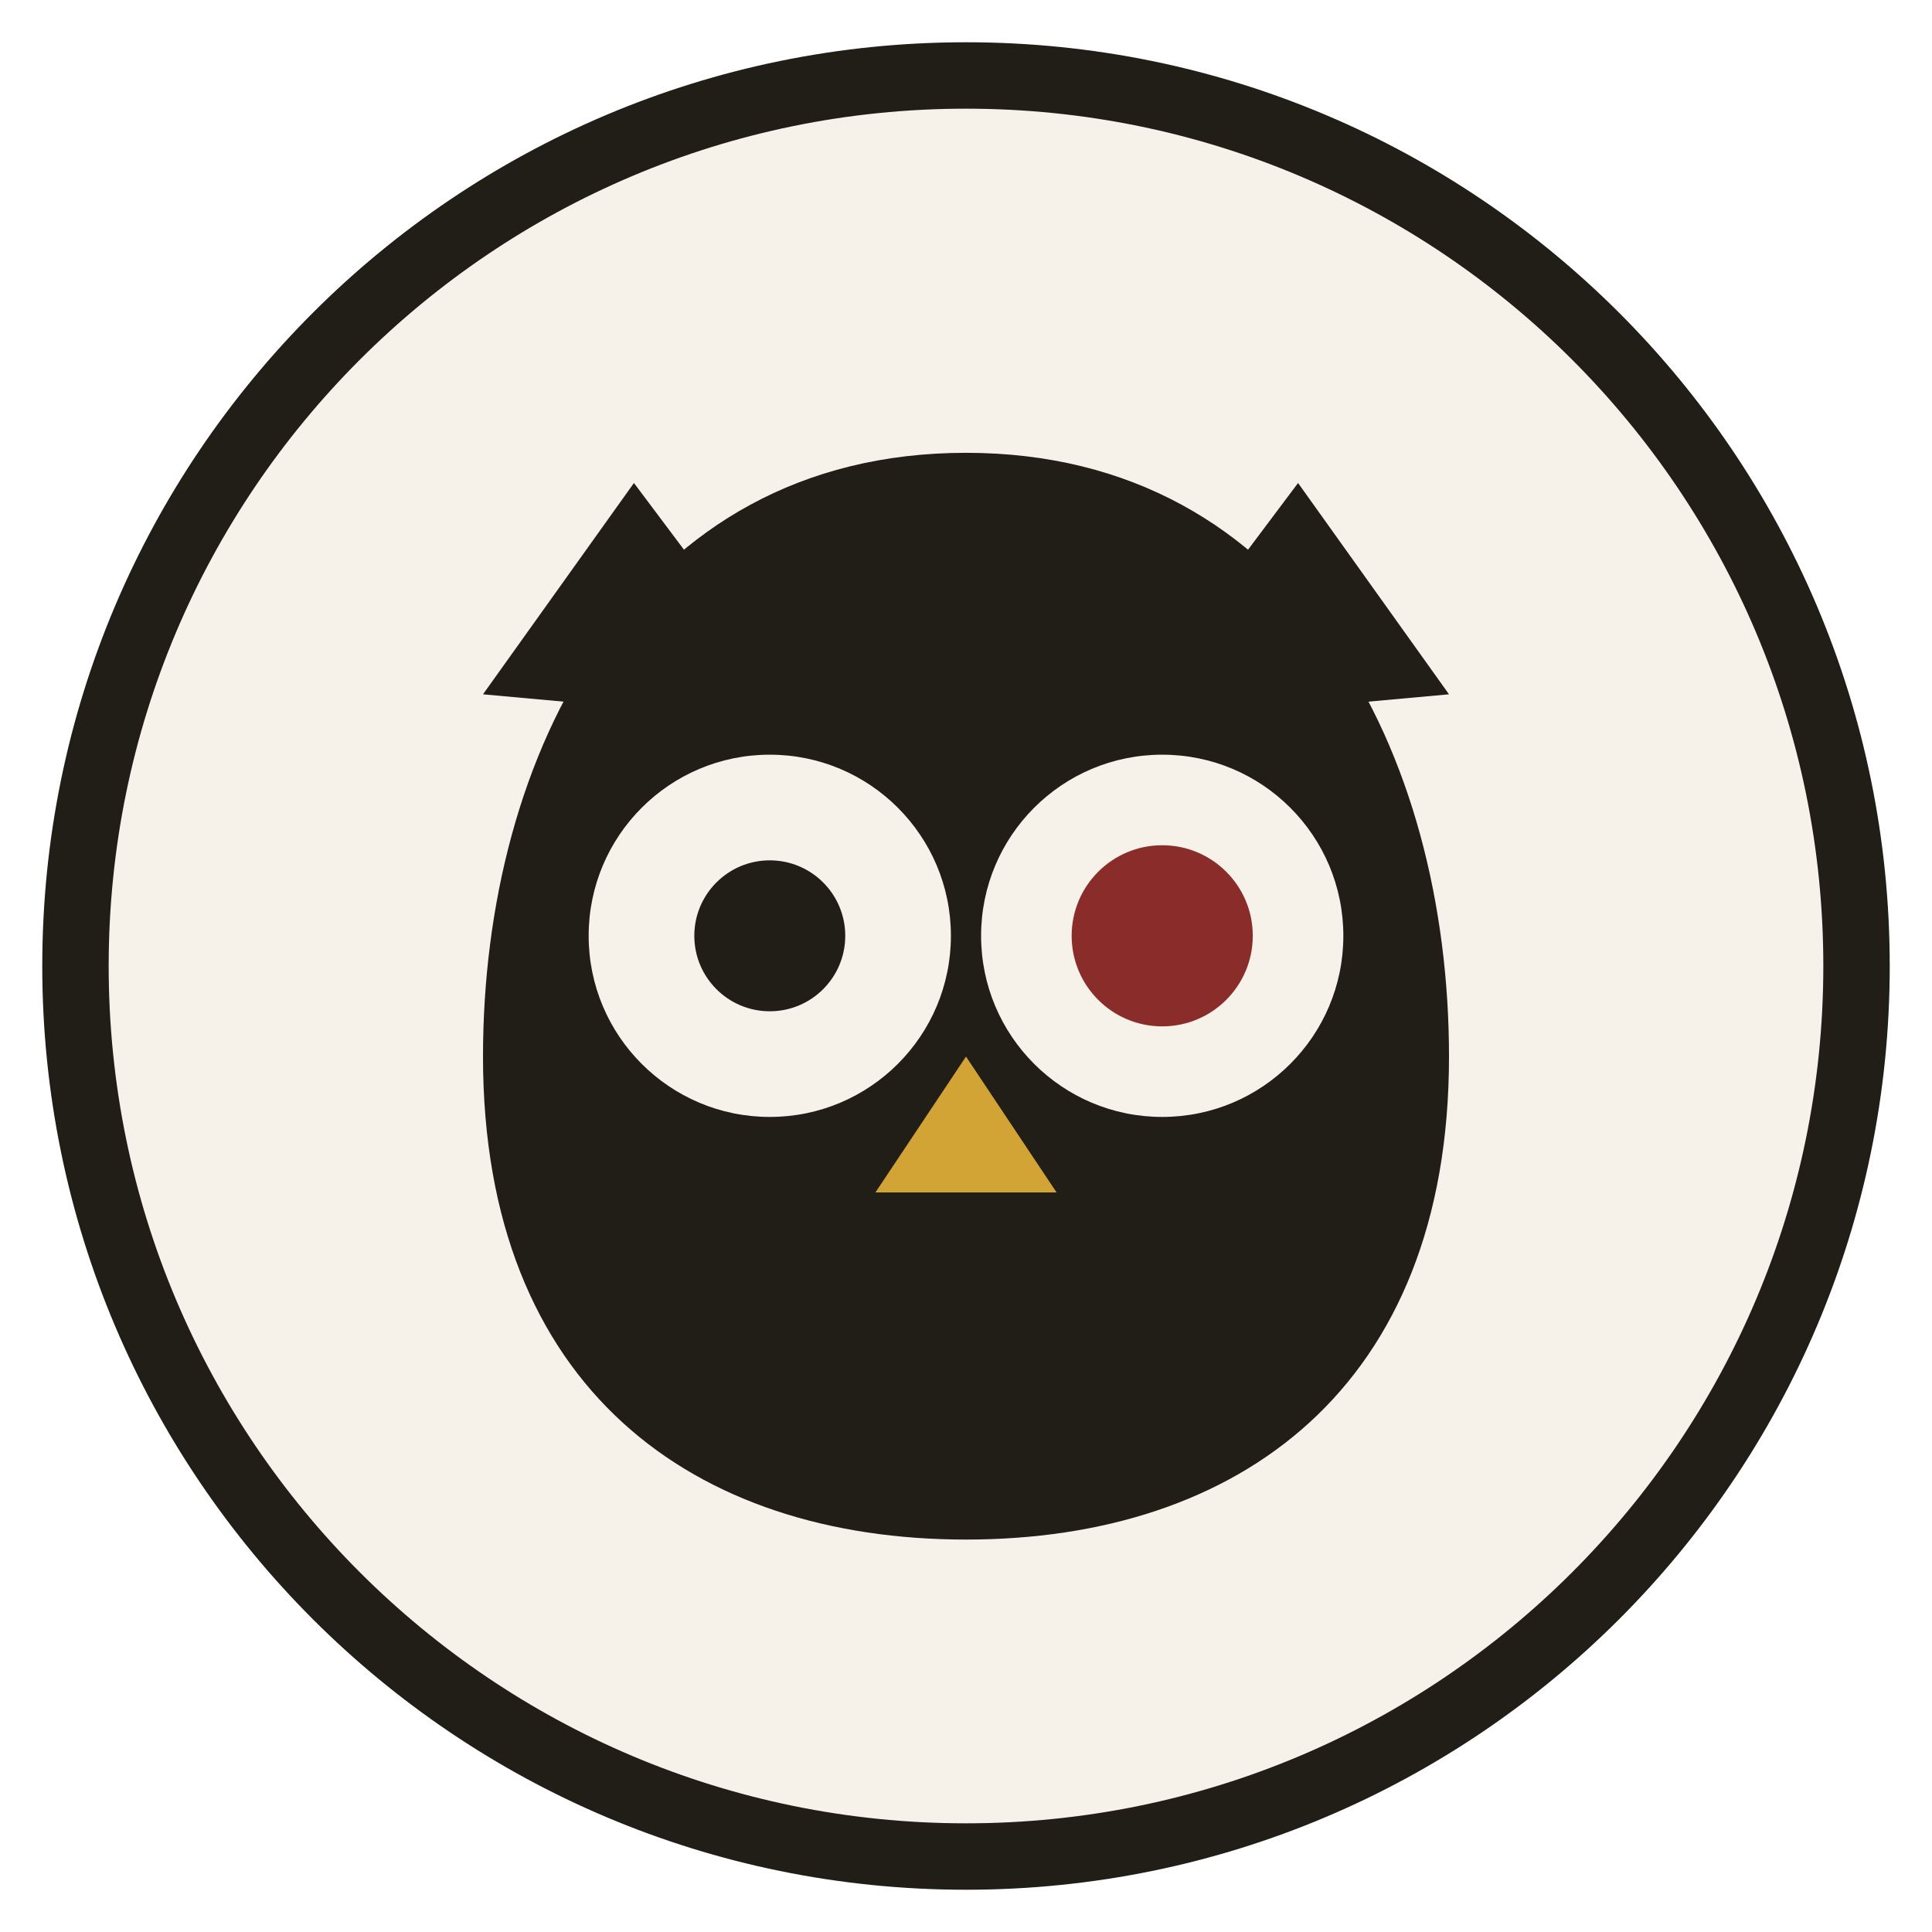
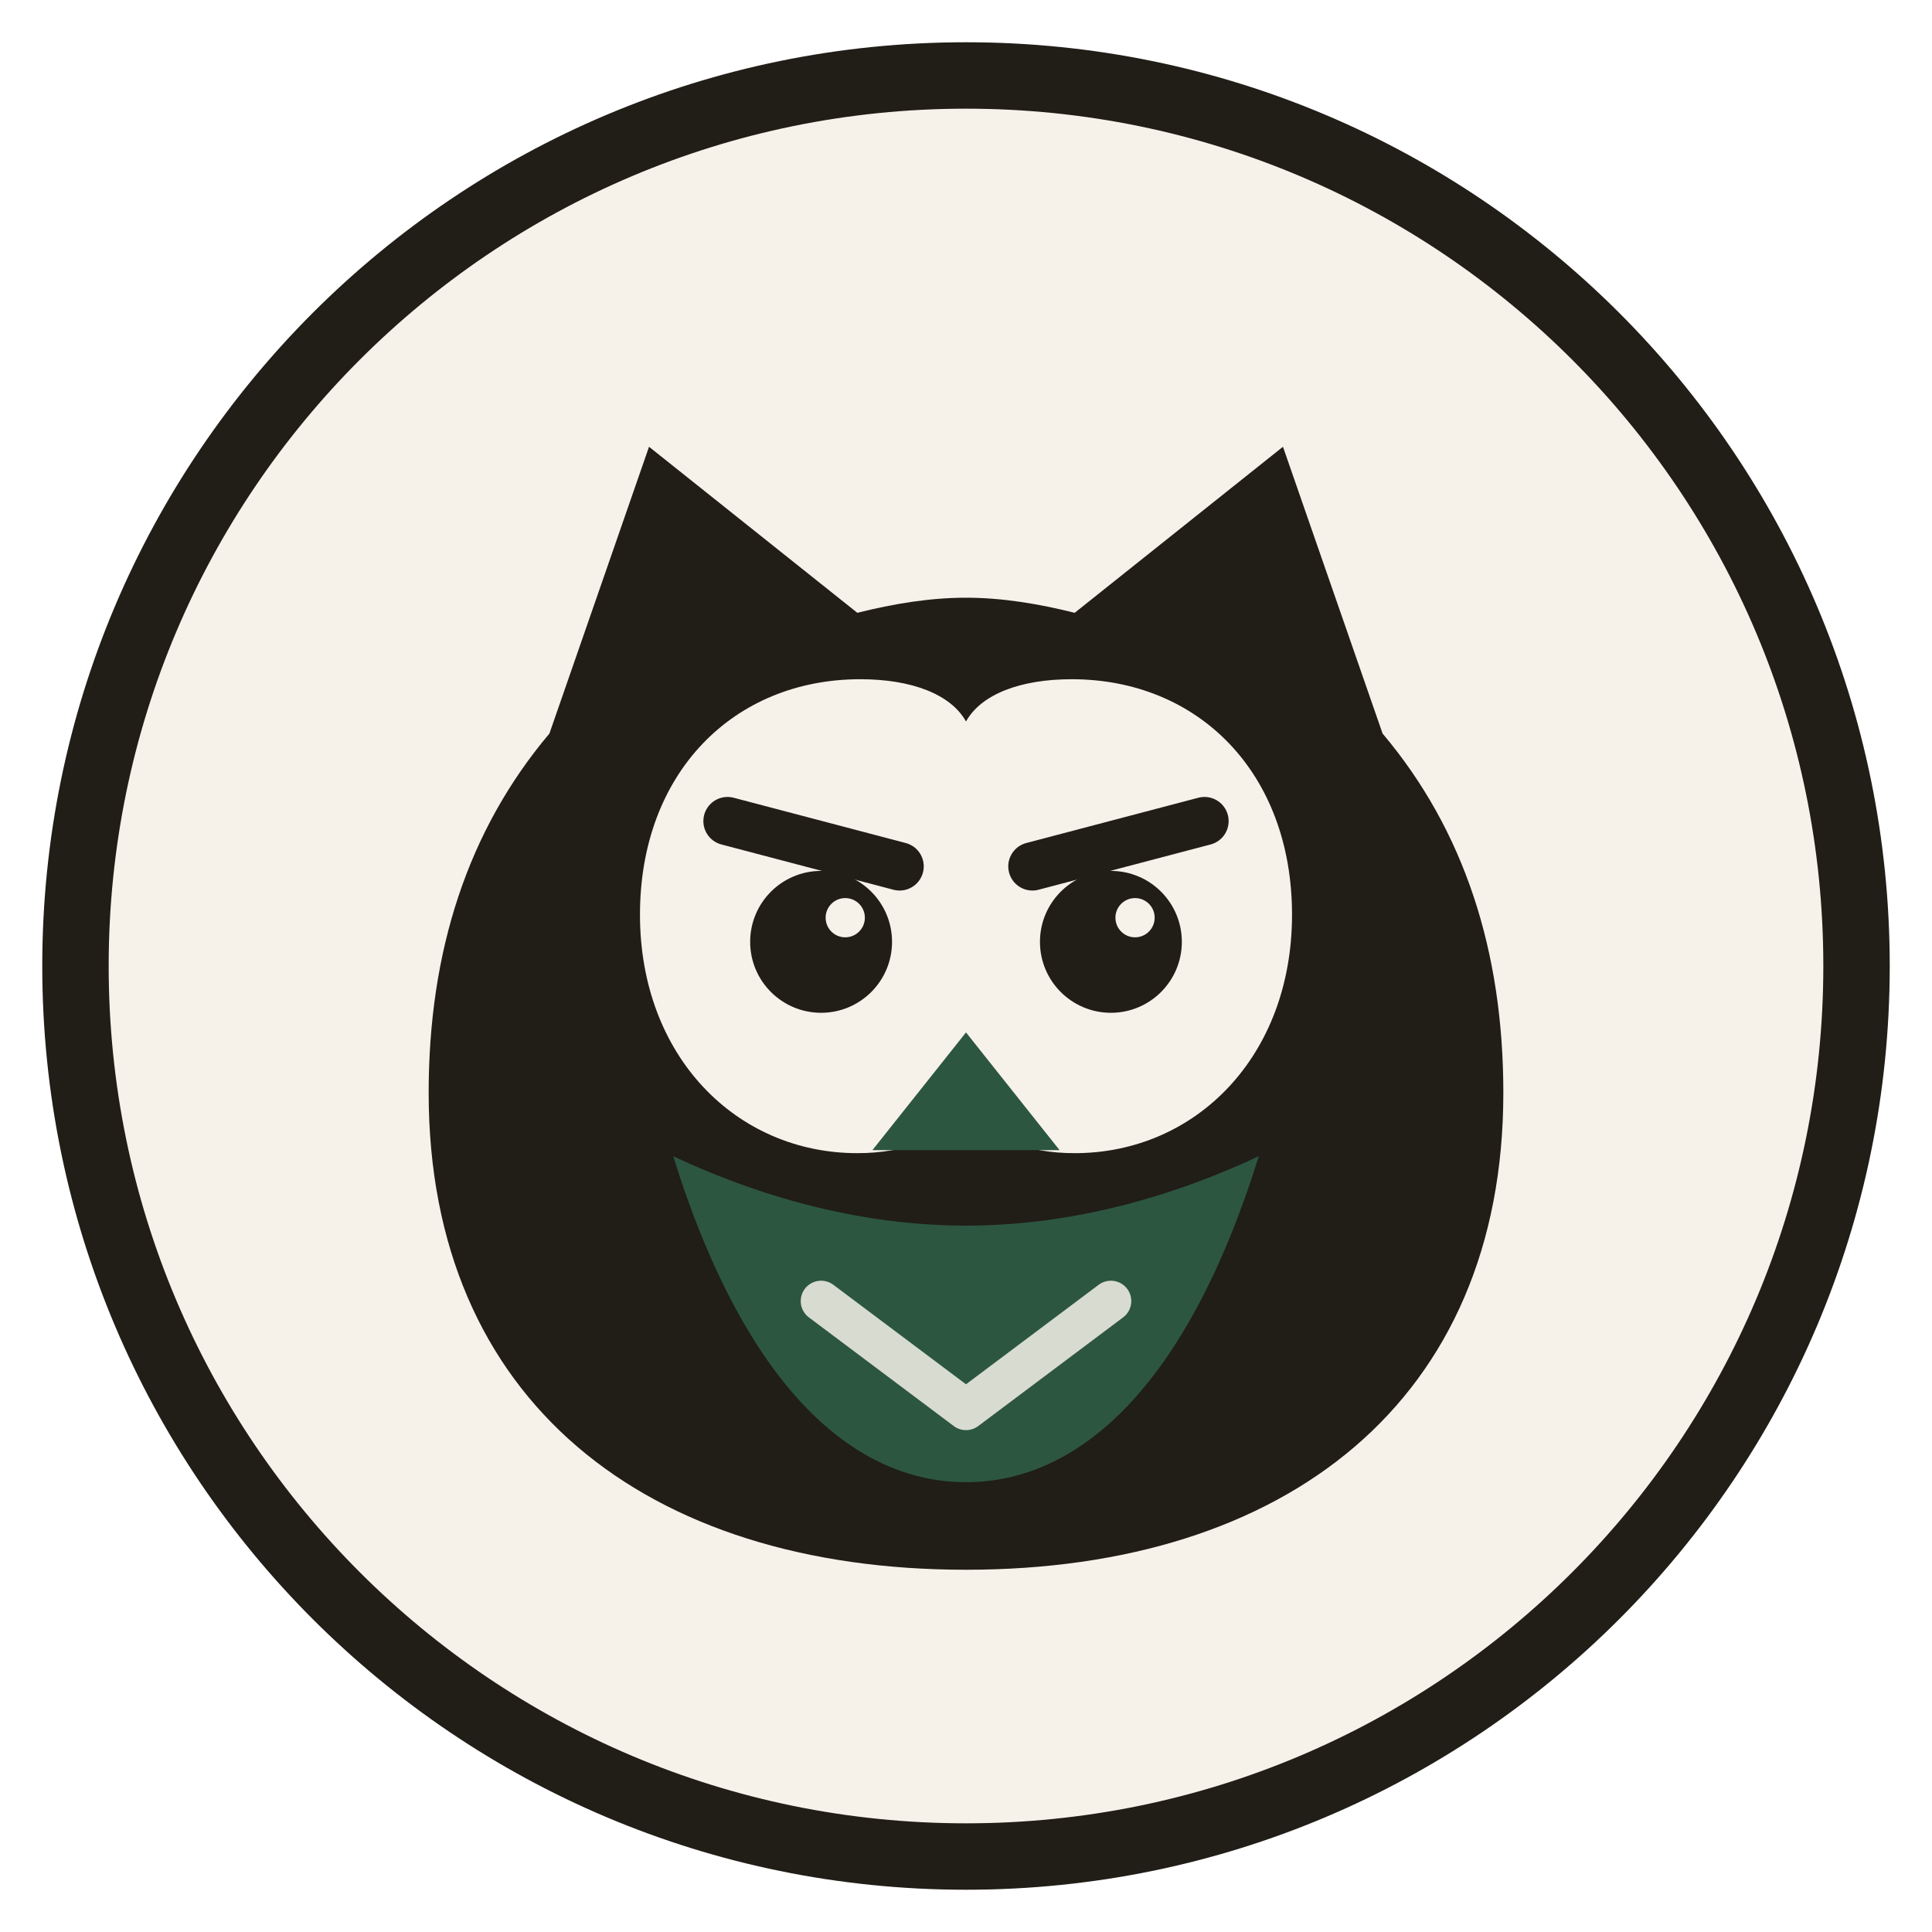
<svg xmlns="http://www.w3.org/2000/svg" viewBox="0 0 64 64" width="64" height="64" role="img" aria-label="Bidframe">
  <circle cx="32" cy="32" r="29.5" fill="#f6f2e9" />
  <circle cx="32" cy="32" r="29.5" fill="none" stroke="#211d17" stroke-width="2.2" />
-   <path d="M21 16L27 24L16 23Z" fill="#211d17" />
-   <path d="M43 16L37 24L48 23Z" fill="#211d17" />
-   <path d="M32 15C21 15 16 25 16 35C16 46 23 51 32 51C41 51 48 46 48 35C48 25 43 15 32 15Z" fill="#211d17" />
-   <circle cx="25.5" cy="31" r="6" fill="#f6f2e9" />
-   <circle cx="38.5" cy="31" r="6" fill="#f6f2e9" />
-   <circle cx="25.5" cy="31" r="2.5" fill="#211d17" />
-   <circle cx="38.5" cy="31" r="3" fill="#8a2d2a" />
-   <path d="M32 35L35 39.5H29Z" fill="#d2a435" />
+   <path d="M18.2 24.3L21.5 14.8L28.4 20.3C29.6 20 30.8 19.8 32 19.8C33.2 19.8 34.4 20 35.6 20.3L42.5 14.8L45.8 24.3C48.5 27.5 49.8 31.5 49.8 36.2C49.8 46.4 42.6 52 32 52C21.4 52 14.2 46.4 14.2 36.2C14.2 31.5 15.5 27.5 18.2 24.3Z" fill="#211d17" />
+   <path d="M21.2 30.3C21.2 25.6 24.3 22.5 28.5 22.5C30.2 22.5 31.5 23 32 23.9C32.5 23 33.8 22.5 35.5 22.5C39.7 22.5 42.8 25.6 42.8 30.3C42.8 35 39.6 38.2 35.6 38.2C34 38.2 32.8 37.7 32 36.8C31.2 37.7 30 38.2 28.4 38.2C24.4 38.2 21.2 35 21.2 30.3Z" fill="#f6f2e9" />
+   <path d="M22.3 38.3C24.7 46 28.3 49.1 32 49.1C35.7 49.1 39.3 46 41.7 38.3C38.5 39.8 35.2 40.6 32 40.6C28.8 40.6 25.5 39.8 22.3 38.3Z" fill="#2c5640" />
+   <path d="M24.1 27.2L29.8 28.7M39.9 27.2L34.2 28.7" fill="none" stroke="#211d17" stroke-width="1.6" stroke-linecap="round" />
+   <circle cx="27.2" cy="31.2" r="2.35" fill="#211d17" />
+   <circle cx="36.8" cy="31.2" r="2.35" fill="#211d17" />
+   <circle cx="28" cy="30.4" r="0.65" fill="#f6f2e9" />
+   <circle cx="37.6" cy="30.4" r="0.65" fill="#f6f2e9" />
+   <path d="M32 34.2L35.1 38.1H28.9Z" fill="#2c5640" />
+   <path d="M27.2 43.1L32 46.7L36.8 43.1" fill="none" stroke="#f6f2e9" stroke-width="1.35" stroke-linecap="round" stroke-linejoin="round" opacity="0.85" />
</svg>
